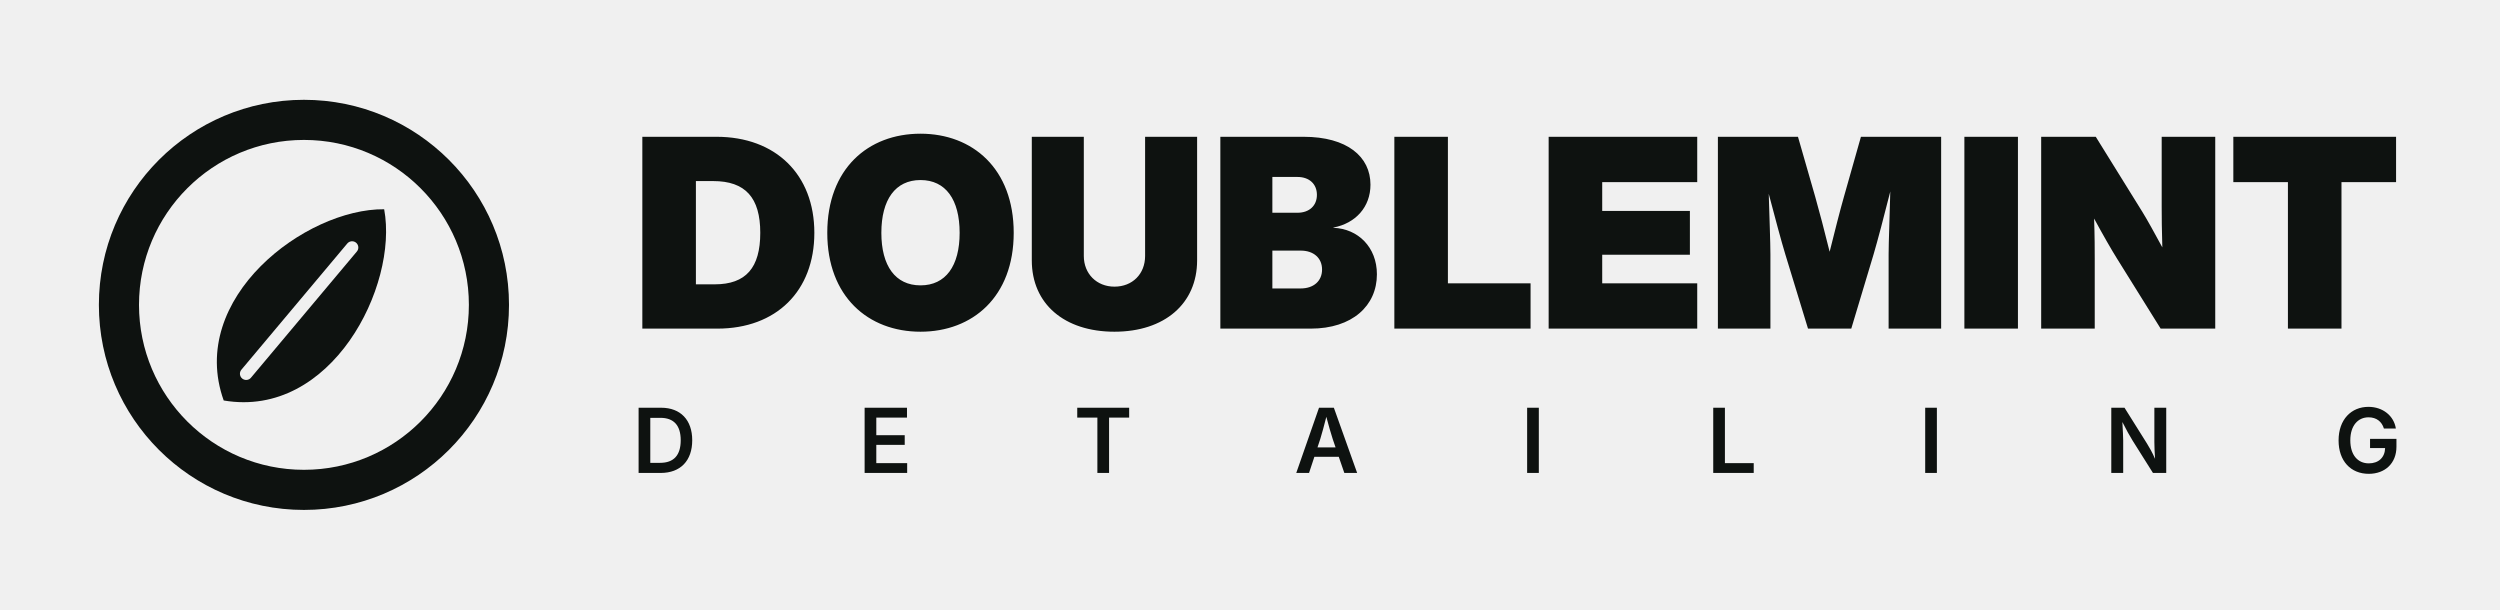
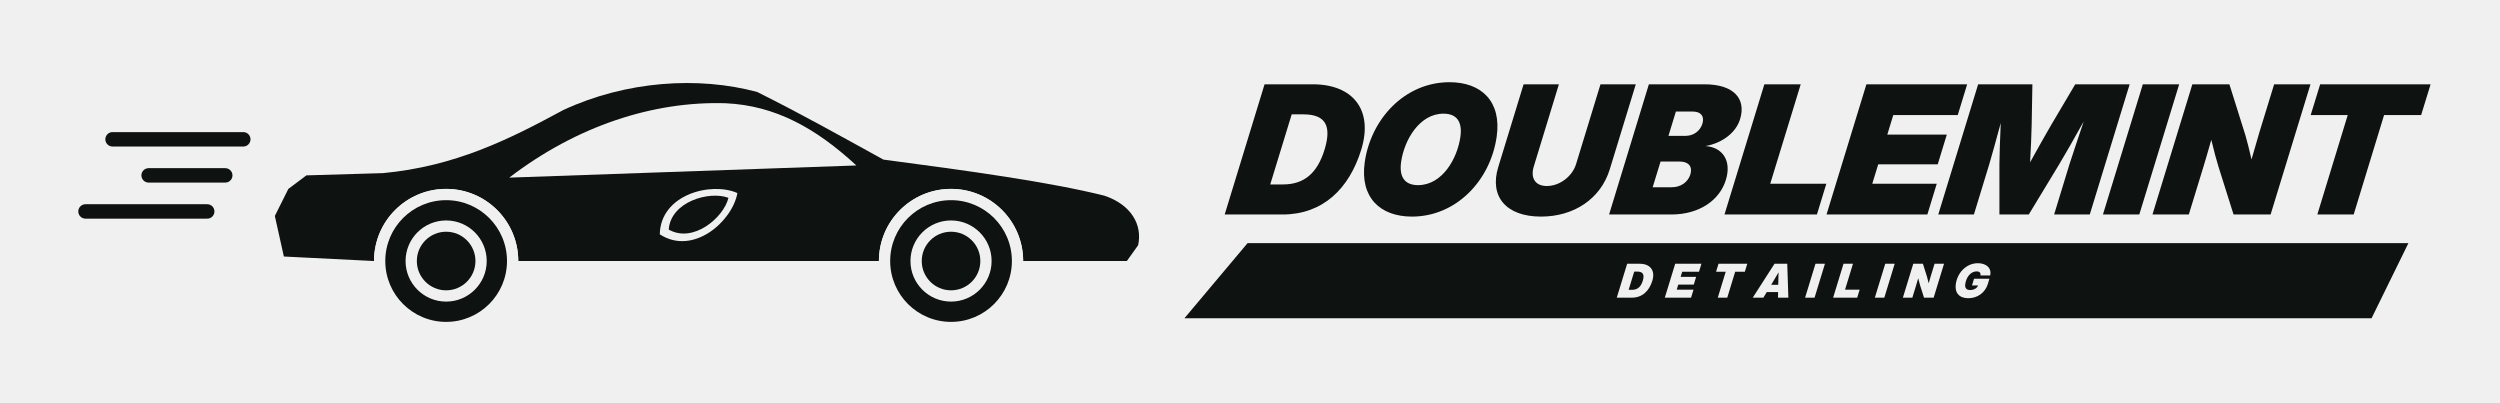
- <svg xmlns="http://www.w3.org/2000/svg" viewBox="0 0 606.8 147.5" width="607" height="148">
-   <g transform="translate(24 24) scale(1.082004) translate(-4 -4)">
-     <mask id="m-h-black" maskUnits="userSpaceOnUse" x="0" y="0" width="100" height="100">
-       <rect width="100" height="100" fill="#fff" />
-       <path d="M0,20.16 L0,-16.80" transform="translate(50 50) rotate(40)" stroke="#000" stroke-width="2.8" stroke-linecap="round" />
+ <svg xmlns="http://www.w3.org/2000/svg" viewBox="0 0 894.1 143.9" width="894" height="144">
+   <g transform="translate(28 28) scale(1.612232) translate(37.6 -6.5)">
+     <mask id="m-h-black" maskUnits="userSpaceOnUse" x="-30" y="0" width="240" height="70">
+       <rect x="-30" width="240" height="70" fill="#fff" />
+       <path d="M58,28.5 C73,17 90,11.5 106,12 C117,12.5 126,17.5 135,25.8 Z" fill="#000" />
+       <circle cx="44" cy="47" r="16" fill="#000" />
+       <circle cx="156" cy="47" r="16" fill="#000" />
+       <path transform="translate(100 36.5) rotate(62)" d="M0,9.75 C7.75,5.46 5.00,-5.85 0,-9.75 C-5.00,-5.85 -7.75,5.46 0,9.75Z" fill="#000" />
    </mask>
-     <path d="M4,50 a46,46 0 1,0 92,0 a46,46 0 1,0 -92,0ZM13,50 a37,37 0 1,0 74,0 a37,37 0 1,0 -74,0Z" fill-rule="evenodd" fill="#0E1210" />
-     <g mask="url(#m-h-black)">
-       <path d="M0,28.0 C21.08,15.68 13.60,-16.80 0,-28.0 C-13.60,-16.80 -21.08,15.68 0,28.0Z" transform="translate(50 50) rotate(40)" fill="#0E1210" />
+     <path d="M8,46 L6,37 L9,31 L13,28 L30,27.5 C46,26 58,20 70,13.5 C84,7 100,6 113,9.5 C123,14.5 131,19 141,24.5 C160,27 178,29.5 190,32.5 C196,34.5 198.5,39 197.5,43.5 L195,47 L172,47 A16,16 0 0 0 140,47 L60,47 A16,16 0 0 0 28,47 Z" fill="#0E1210" mask="url(#m-h-black)" />
+     <g fill="#0E1210">
+       <path d="M30.5,47 a13.5,13.5 0 1,0 27.0,0 a13.5,13.5 0 1,0 -27.0,0ZM35,47 a9,9 0 1,0 18,0 a9,9 0 1,0 -18,0Z" fill-rule="evenodd" />
+       <path d="M142.5,47 a13.5,13.5 0 1,0 27.0,0 a13.5,13.5 0 1,0 -27.0,0ZM147,47 a9,9 0 1,0 18,0 a9,9 0 1,0 -18,0Z" fill-rule="evenodd" />
+     </g>
+     <g fill="#0E1210">
+       <circle cx="44" cy="47" r="6.5" />
+       <circle cx="156" cy="47" r="6.5" />
+       <path transform="translate(100 36.5) rotate(62)" d="M0,7.5 C5.27,4.20 3.40,-4.50 0,-7.5 C-3.40,-4.50 -5.27,4.20 0,7.5Z" />
+     </g>
+     <g stroke="#0E1210" stroke-width="3.2" stroke-linecap="round">
+       <path d="M-30,20 L-1,20" />
+       <path d="M-22,28 L-5,28" />
+       <path d="M-36,36 L-9,36" />
    </g>
  </g>
-   <path d="M174.095 79.538C188.439 79.538 197.658 70.413 197.658 56.288C197.658 42.132 188.283 32.975 173.908 32.975H155.908V79.538ZM168.908 68.788V43.725H173.095C180.939 43.725 184.533 47.757 184.533 56.288C184.533 64.757 181.064 68.788 173.47 68.788ZM223.423 80.288C236.079 80.288 246.048 71.819 246.048 56.288C246.048 40.725 236.079 32.225 223.423 32.225C210.704 32.225 200.798 40.725 200.798 56.288C200.798 71.725 210.704 80.288 223.423 80.288ZM223.423 69.038C217.329 69.038 213.923 64.319 213.923 56.288C213.923 48.225 217.329 43.475 223.423 43.475C229.548 43.475 232.923 48.225 232.923 56.288C232.923 64.319 229.548 69.038 223.423 69.038ZM270.5 80.288C282.656 80.288 290.563 73.475 290.563 62.975V32.975H277.938V61.913C277.938 66.257 274.875 69.35 270.5 69.35C266.188 69.35 263.063 66.225 263.063 61.913V32.975H250.438V62.975C250.438 73.507 258.313 80.288 270.5 80.288ZM296.203 79.538H318.14C328.234 79.538 334.203 73.975 334.203 66.35C334.203 59.788 329.64 55.288 323.64 55.069V55.007C329.046 53.975 332.64 50.007 332.64 44.6C332.64 37.819 327.015 32.975 316.39 32.975H296.203ZM308.828 69.788V60.6H315.703C318.859 60.6 320.89 62.413 320.89 65.194C320.89 67.975 318.859 69.788 315.703 69.788ZM308.828 51.413V42.725H314.921C317.796 42.725 319.64 44.444 319.64 47.069C319.64 49.694 317.796 51.413 314.921 51.413ZM338.436 79.538H371.499V68.538H351.436V32.975H338.436ZM375.889 79.538H411.951V68.538H388.889V61.6H410.17V50.975H388.889V43.975H411.951V32.975H375.889Z" fill="#0E1210" />
-   <path d="M416.966 79.538H429.716V61.538C429.716 58.538 429.466 52.569 429.31 46.819C430.81 52.507 432.373 58.382 433.341 61.538L438.841 79.538H449.341L454.748 61.538C455.716 58.257 457.341 52.1 458.81 46.257C458.685 52.163 458.404 58.413 458.404 61.538V79.538H471.154V32.975H451.685L447.56 47.538C446.654 50.694 445.279 56.1 444.091 60.882C442.904 56.1 441.498 50.694 440.591 47.538L436.404 32.975H416.966ZM489.794 32.975H476.794V79.538H489.794ZM495.434 79.538H508.434V62.538C508.434 60.663 508.434 57.007 508.278 52.819C510.465 56.85 512.528 60.444 513.84 62.538L524.434 79.538H537.684V32.975H524.684V50.038C524.684 52.257 524.715 56.038 524.84 59.819C523.028 56.475 521.121 53.007 520.028 51.257L508.684 32.975H495.434ZM542.074 43.975H555.324V79.538H568.324V43.975H581.574V32.975H542.074Z" fill="#0E1210" />
-   <path d="M160.356 114.569C165.18 114.569 168.017 111.583 168.017 106.632C168.017 101.713 165.18 98.738 160.463 98.738H155.001V114.569ZM157.838 112.115V101.192H160.293C163.533 101.192 165.223 103.009 165.223 106.632C165.223 110.287 163.533 112.115 160.218 112.115ZM209.861 114.569H220.188V112.178H212.697V107.758H219.593V105.4H212.697V101.128H220.145V98.738H209.861ZM261.468 101.128H266.356V114.569H269.193V101.128H274.07V98.738H261.468ZM314.627 114.569H317.73L319.026 110.648H324.944L326.294 114.569H329.407L323.754 98.738H320.152ZM319.781 108.364 320.45 106.345C320.886 104.932 321.364 103.158 321.927 100.948C322.511 103.137 323.011 104.89 323.478 106.345L324.169 108.364ZM373.503 98.738H370.666V114.569H373.503ZM415.835 114.569H425.663V112.178H418.672V98.738H415.835ZM470.12 98.738H467.283V114.569H470.12ZM512.452 114.569H515.342V106.707C515.342 105.825 515.247 104.157 515.14 102.202C516.203 104.263 516.798 105.389 517.627 106.717L522.567 114.569H525.787V98.738H522.907V107.047C522.907 108.013 522.971 109.618 523.077 111.148C522.387 109.565 521.696 108.364 521.133 107.461L515.661 98.738H512.452ZM574.951 114.782C578.861 114.782 581.666 112.263 581.666 108.194V106.292H575.259V108.523H578.914C578.861 110.797 577.341 112.242 574.961 112.242C572.295 112.242 570.467 110.234 570.467 106.653C570.467 103.062 572.337 101.065 574.898 101.065C576.821 101.065 578.117 102.106 578.627 103.795H581.528C581.039 100.682 578.351 98.525 574.866 98.525C570.722 98.525 567.62 101.575 567.62 106.675C567.62 111.679 570.584 114.782 574.951 114.782Z" fill="#0E1210" />
+   <g transform="translate(438.8989 30.09206) skewX(-8) translate(5.857775 0)">
+     <mask id="w-h-black" maskUnits="userSpaceOnUse" x="-64" y="-64" width="548.808" height="211.683">
+       <rect x="-64" y="-64" width="548.808" height="211.683" fill="#fff" />
+       <path d="M149.576 76.305C153.312 76.305 155.452 73.929 156.062 70.251C156.672 66.564 154.435 64.18 150.691 64.18H146.199L144.189 76.305ZM148.038 73.506 149.121 66.979H150.211C152.254 66.979 153.01 68.029 152.644 70.251C152.278 72.456 151.204 73.506 149.227 73.506ZM161.371 76.305H170.761L171.233 73.441H165.228L165.529 71.634H171.07L171.526 68.867H165.985L166.286 67.044H172.291L172.763 64.18H163.381ZM178.397 67.044H181.847L180.318 76.305H183.703L185.233 67.044H188.683L189.163 64.18H178.877ZM192.82 76.305H196.628L197.556 74.311H201.608L201.852 76.305H205.555L203.455 64.18H198.898ZM198.768 71.707 198.817 71.601C199.501 70.137 200.144 68.721 200.778 67.248C200.925 68.721 201.096 70.137 201.275 71.601L201.291 71.707ZM216.934 64.18H213.549L211.539 76.305H214.924ZM221.567 76.305H230.177L230.649 73.441H225.424L226.962 64.18H223.577ZM241.881 64.18H238.496L236.486 76.305H239.871ZM246.515 76.305H249.9L250.632 71.878C250.714 71.39 250.868 70.438 251.015 69.347C251.413 70.397 251.796 71.333 252.048 71.878L254.066 76.305H257.516L259.526 64.18H256.141L255.401 68.623C255.311 69.201 255.157 70.194 255.018 71.178C254.693 70.299 254.343 69.396 254.139 68.941L251.975 64.18H248.525ZM269.929 76.5C273.208 76.5 275.699 74.547 276.211 71.39L276.512 69.535H271.011L270.613 71.951H272.802C272.557 72.879 271.614 73.571 270.206 73.571C268.822 73.571 268.139 72.838 268.139 71.414C268.139 69.38 269.148 66.914 271.589 66.914C272.671 66.914 273.152 67.459 273.168 68.363H276.618C276.846 65.629 274.502 63.985 271.605 63.985C267.48 63.985 264.754 67.354 264.754 71.447C264.754 74.572 266.698 76.5 269.929 76.5Z" fill="#000" />
+     </mask>
+     <path d="M20.469 46.562C34.812 46.562 43.031 37.438 45.375 23.312C47.719 9.156 39.125 0.0 24.75 0.0H7.5L-0.219 46.562ZM14.562 35.812 18.719 10.75H22.906C30.75 10.75 33.656 14.781 32.25 23.312C30.844 31.781 26.719 35.812 19.125 35.812ZM66.868 47.312C82.68 47.312 93.149 34.406 93.149 18.656C93.149 6.125 84.961 -0.75 73.555 -0.75C57.461 -0.75 47.242 12.5 47.242 27.906C47.242 40.375 55.399 47.312 66.868 47.312ZM67.461 36.062C62.68 36.062 60.242 33.125 60.242 27.781C60.242 19.906 64.399 10.5 72.961 10.5C77.743 10.5 80.18 13.438 80.18 18.75C80.18 26.5 76.18 36.062 67.461 36.062ZM113.016 47.312C124.86 47.312 133.485 40.906 135.235 30.406L140.266 0.0H127.641L122.922 28.531C122.204 32.875 118.235 36.375 113.547 36.375C109.547 36.375 107.204 33.656 107.922 29.344L112.766 0.0H100.141L95.235 29.594C93.485 40.125 100.516 47.312 113.016 47.312ZM137.259 46.562H159.509C169.602 46.562 176.102 41.406 177.29 34.188C178.446 27.219 174.384 22.562 168.415 22.094V22.062C173.977 21.031 178.509 17.438 179.321 12.438C180.509 5.25 175.446 0.0 164.821 0.0H144.946ZM151.477 36.812 153.009 27.625H159.884C163.04 27.625 164.759 29.438 164.321 32.219C163.852 35.0 161.509 36.812 158.352 36.812ZM154.54 18.438 155.977 9.75H162.071C164.946 9.75 166.509 11.469 166.071 14.094C165.634 16.719 163.509 18.438 160.634 18.438ZM178.532 46.562H211.595L213.407 35.562H193.345L199.251 0.0H186.251ZM215.025 46.562H251.088L252.9 35.562H229.838L230.994 28.625H252.275L254.025 18.0H232.744L233.9 11.0H256.962L258.775 0.0H222.744Z" fill="#0E1210" />
+     <path d="M254.986 46.562H267.736L270.705 28.562C271.205 25.562 271.955 19.625 272.736 13.844C273.299 19.562 273.893 25.406 274.33 28.562L276.861 46.562H287.361L295.736 28.562C297.268 25.281 299.893 19.125 302.33 13.281C301.205 19.188 299.924 25.438 299.393 28.562L296.424 46.562H309.174L316.893 0.0H297.424L290.861 14.562C289.455 17.719 287.174 23.125 285.205 27.906C284.799 23.125 284.299 17.719 283.893 14.562L282.111 0.0H262.705ZM334.604 0.0H321.604L313.885 46.562H326.885ZM331.596 46.562H344.596L347.409 29.562C347.721 27.688 348.315 24.031 348.877 19.844C350.409 23.875 351.877 27.469 352.846 29.562L360.596 46.562H373.846L381.565 0.0H368.565L365.721 17.062C365.377 19.281 364.784 23.094 364.252 26.875C363.002 23.5 361.659 20.031 360.877 18.281L352.565 0.0H339.315ZM383.183 11.0H396.433L390.558 46.562H403.558L409.433 11.0H422.683L424.526 0.0H385.026Z" fill="#0E1210" />
+     <path d="M9.408,56.803 L424.571,56.803 L415.163,83.683 L-9.408,83.683Z" fill="#0E1210" mask="url(#w-h-black)" />
+   </g>
</svg>
